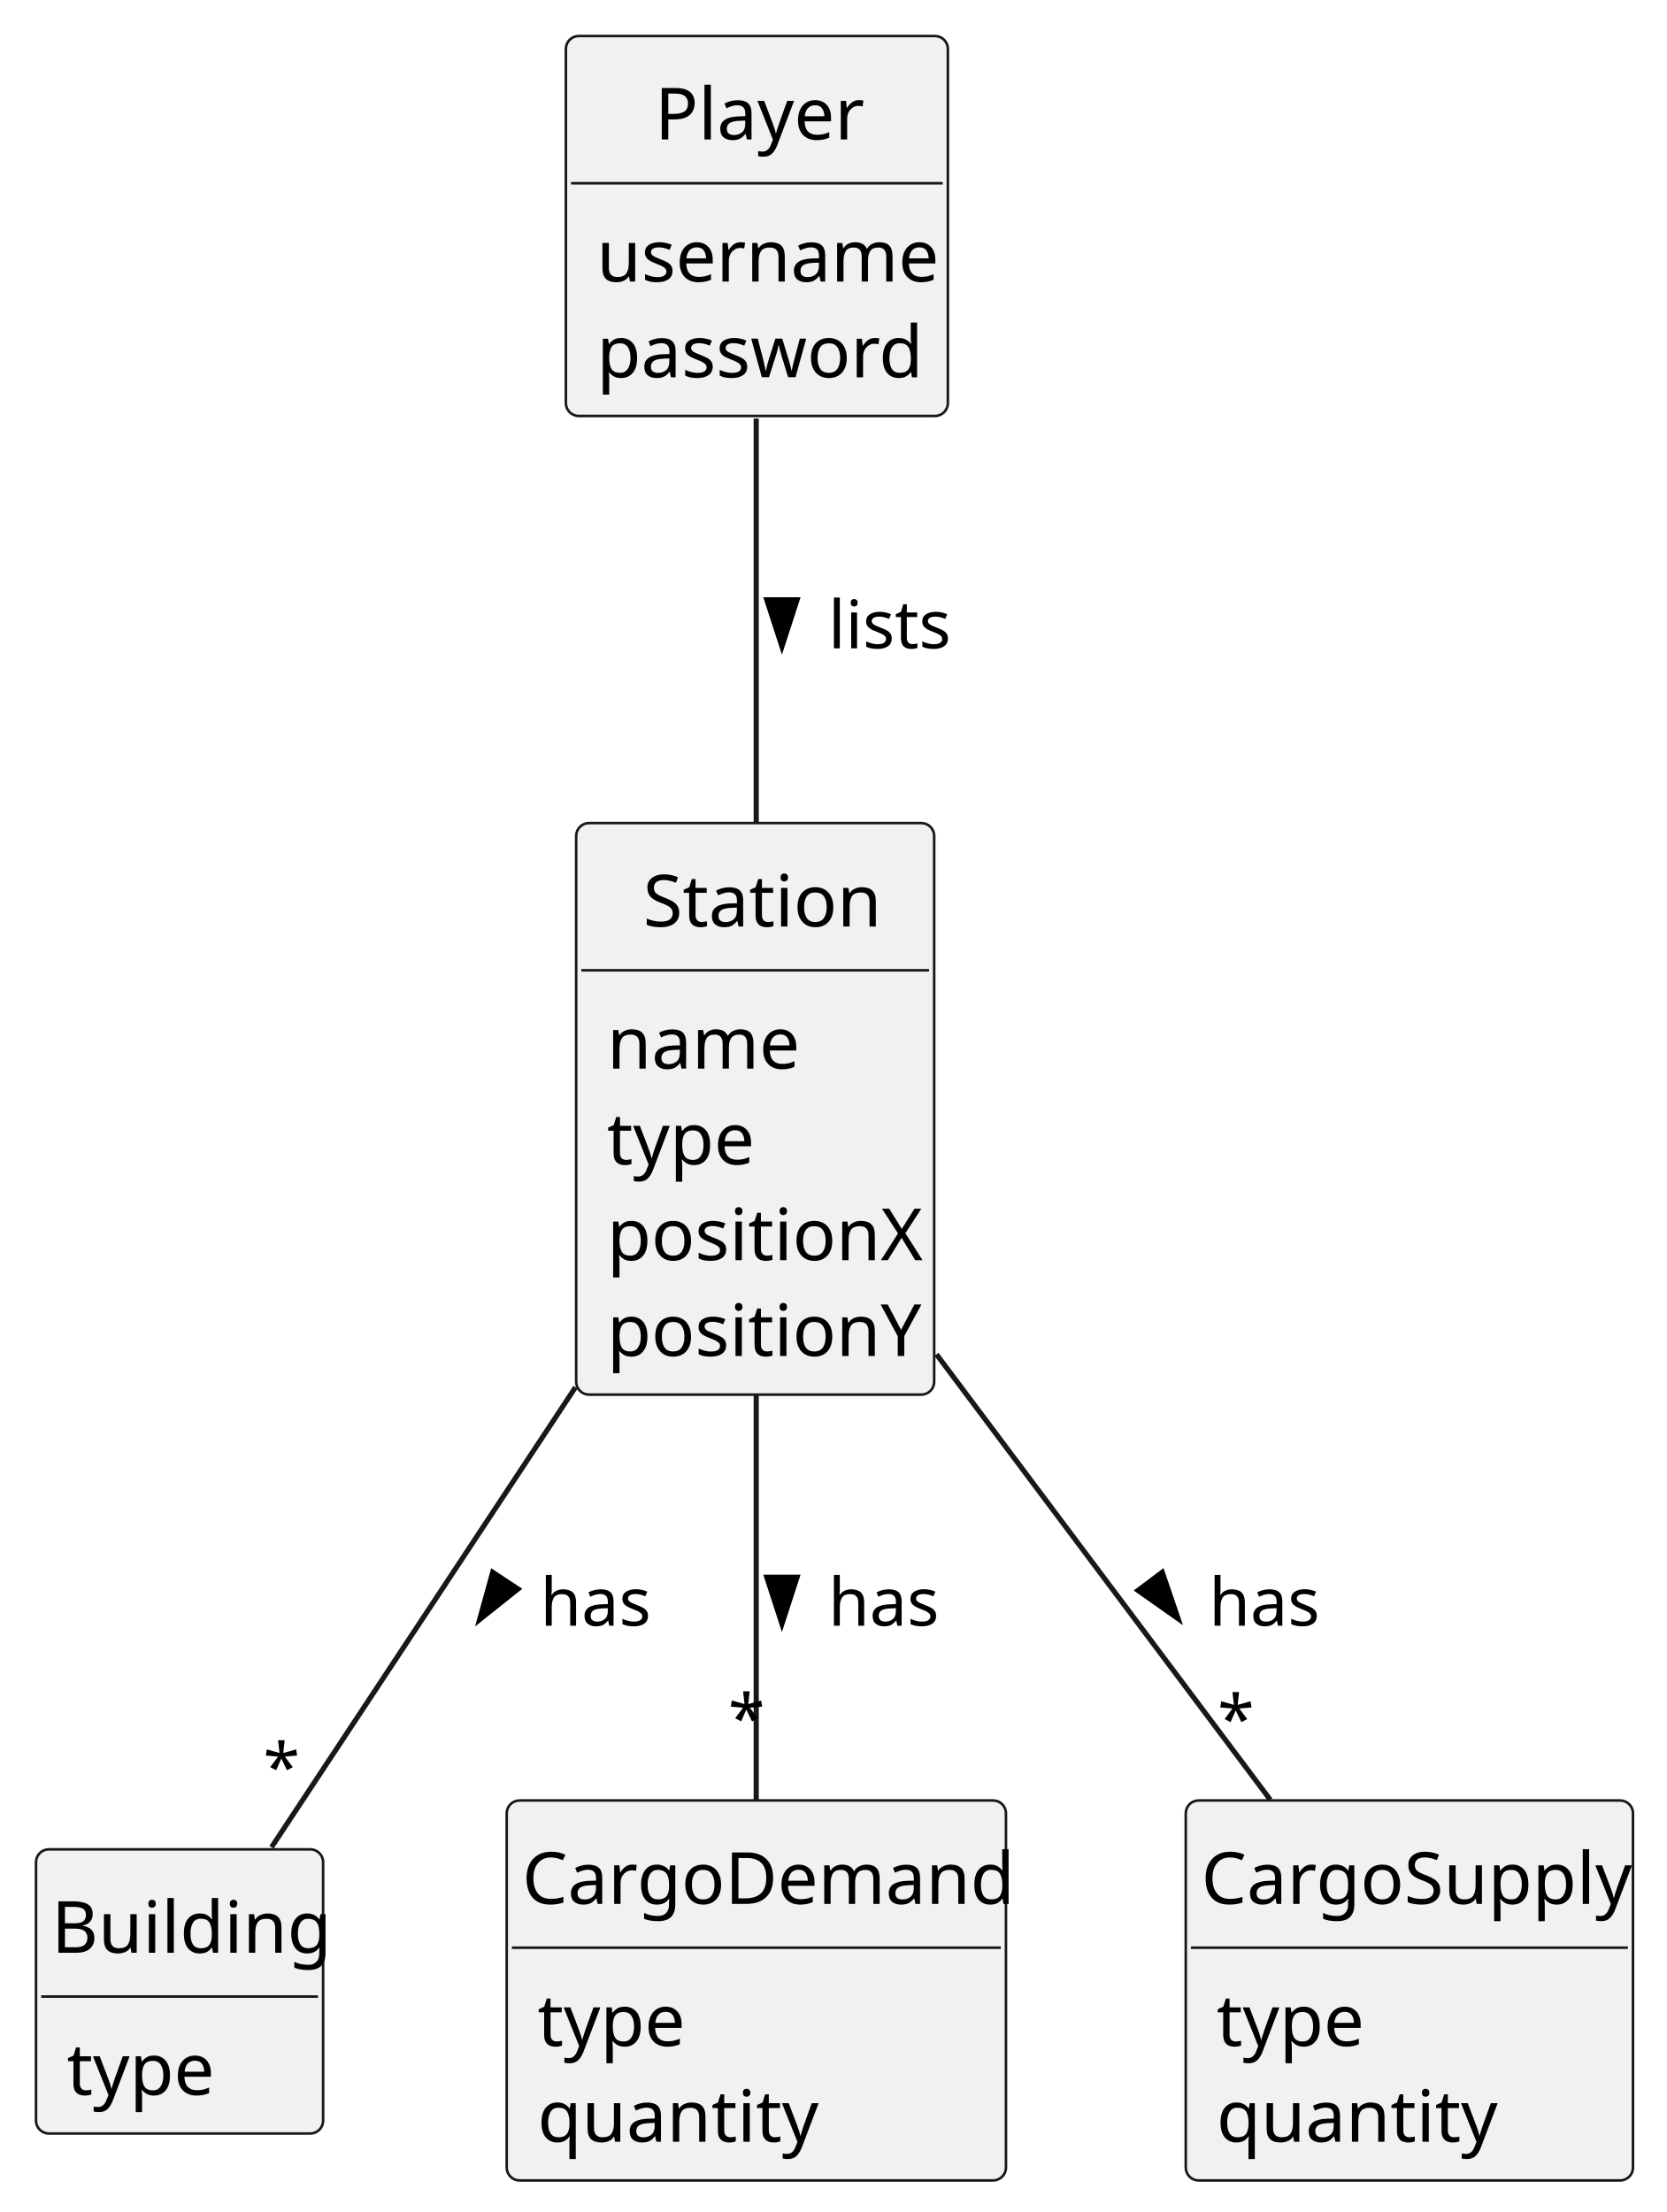
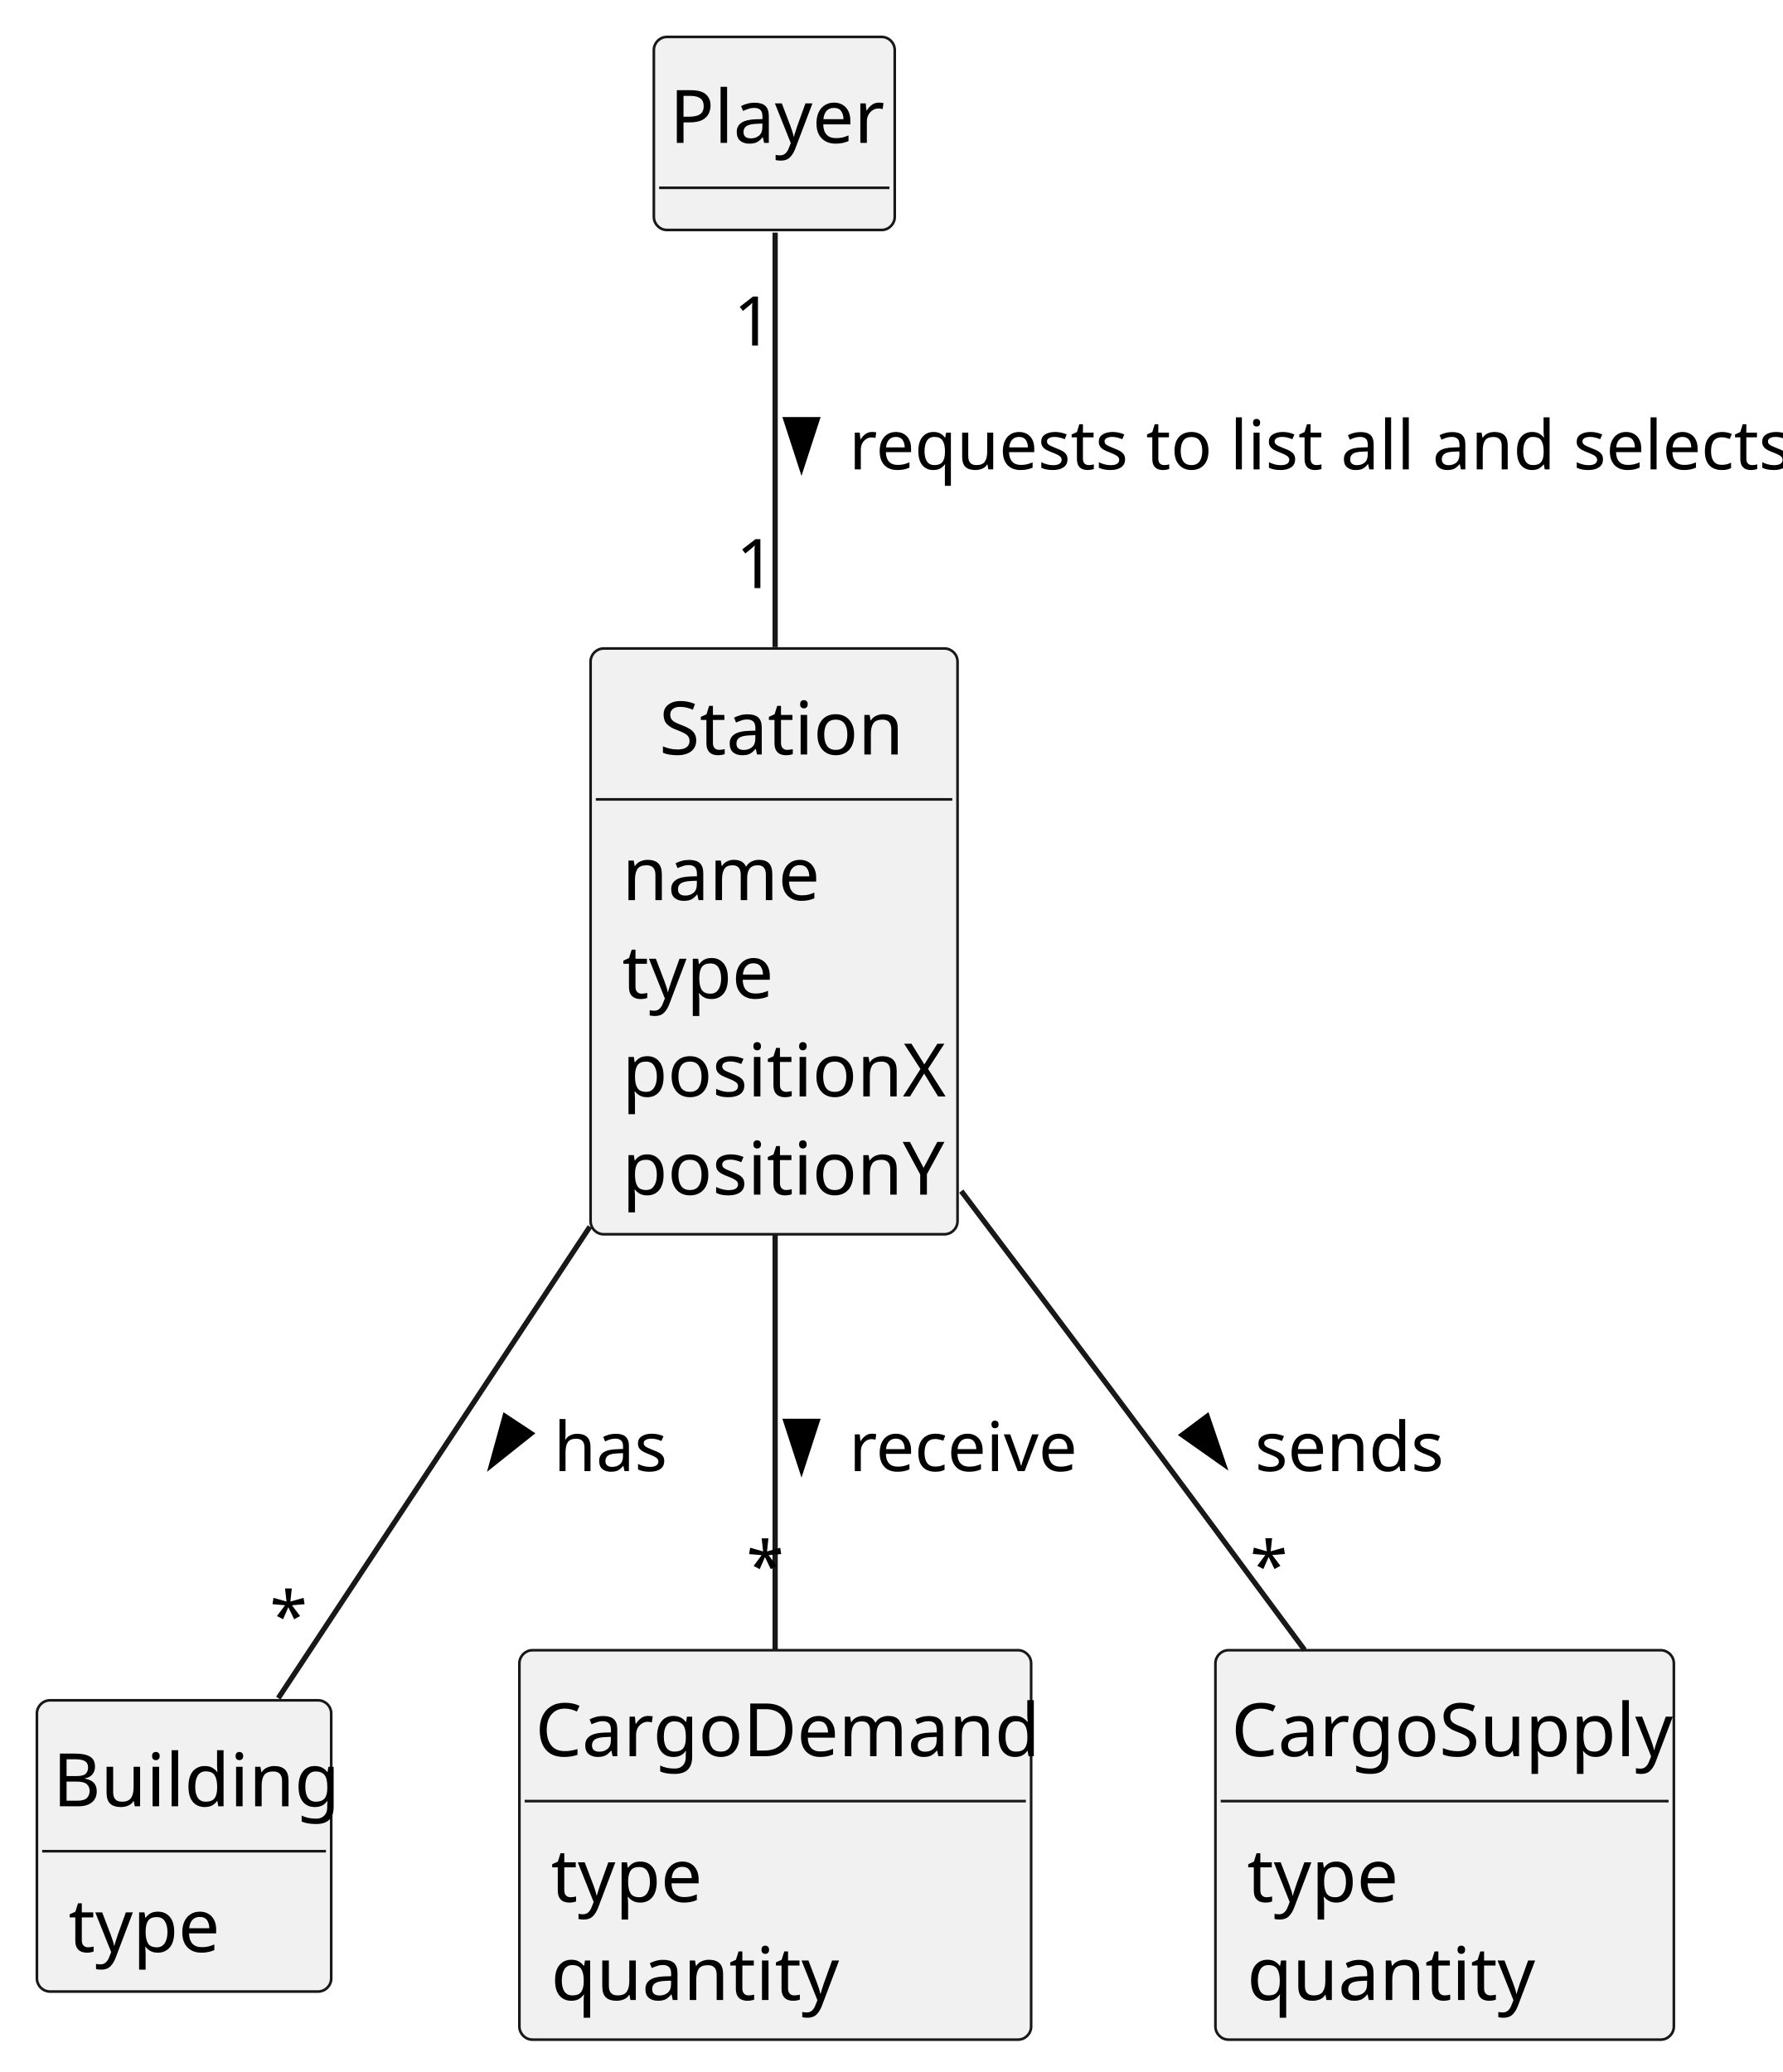
- <svg xmlns="http://www.w3.org/2000/svg" contentStyleType="text/css" height="430px" preserveAspectRatio="none" style="width:324px;height:430px;background:#FFFFFF;" version="1.1" viewBox="0 0 324 430" width="324px" zoomAndPan="magnify">
+ <svg xmlns="http://www.w3.org/2000/svg" contentStyleType="text/css" height="393px" preserveAspectRatio="none" style="width:338px;height:393px;background:#FFFFFF;" version="1.1" viewBox="0 0 338 393" width="338px" zoomAndPan="magnify">
  <defs />
  <g>
    <g id="elem_Player">
-       <rect codeLine="17" fill="#F1F1F1" height="73.863" id="Player" rx="2.5" ry="2.5" style="stroke:#181818;stroke-width:0.5;" width="74.255" x="110" y="7" />
-       <text fill="#000000" font-family="sans-serif" font-size="14" lengthAdjust="spacing" textLength="39.683" x="127.286" y="27.107">Player</text>
-       <line style="stroke:#181818;stroke-width:0.5;" x1="111" x2="183.255" y1="35.621" y2="35.621" />
-       <text fill="#000000" font-family="sans-serif" font-size="14" lengthAdjust="spacing" textLength="62.255" x="116" y="54.728">username</text>
-       <text fill="#000000" font-family="sans-serif" font-size="14" lengthAdjust="spacing" textLength="59.917" x="116" y="73.35">password</text>
+       <rect codeLine="17" fill="#F1F1F1" height="36.621" id="Player" rx="2.5" ry="2.5" style="stroke:#181818;stroke-width:0.5;" width="45.683" x="124" y="7" />
+       <text fill="#000000" font-family="sans-serif" font-size="14" lengthAdjust="spacing" textLength="39.683" x="127" y="27.107">Player</text>
+       <line style="stroke:#181818;stroke-width:0.5;" x1="125" x2="168.683" y1="35.621" y2="35.621" />
    </g>
    <g id="elem_Station">
-       <rect codeLine="22" fill="#F1F1F1" height="111.106" id="Station" rx="2.5" ry="2.5" style="stroke:#181818;stroke-width:0.5;" width="69.593" x="112" y="160" />
-       <text fill="#000000" font-family="sans-serif" font-size="14" lengthAdjust="spacing" textLength="43.586" x="125.003" y="180.107">Station</text>
-       <line style="stroke:#181818;stroke-width:0.5;" x1="113" x2="180.593" y1="188.621" y2="188.621" />
-       <text fill="#000000" font-family="sans-serif" font-size="14" lengthAdjust="spacing" textLength="35.02" x="118" y="207.728">name</text>
-       <text fill="#000000" font-family="sans-serif" font-size="14" lengthAdjust="spacing" textLength="26.462" x="118" y="226.35">type</text>
-       <text fill="#000000" font-family="sans-serif" font-size="14" lengthAdjust="spacing" textLength="57.593" x="118" y="244.971">positionX</text>
-       <text fill="#000000" font-family="sans-serif" font-size="14" lengthAdjust="spacing" textLength="57.593" x="118" y="263.592">positionY</text>
+       <rect codeLine="20" fill="#F1F1F1" height="111.106" id="Station" rx="2.5" ry="2.5" style="stroke:#181818;stroke-width:0.5;" width="69.593" x="112" y="123" />
+       <text fill="#000000" font-family="sans-serif" font-size="14" lengthAdjust="spacing" textLength="43.586" x="125.003" y="143.107">Station</text>
+       <line style="stroke:#181818;stroke-width:0.5;" x1="113" x2="180.593" y1="151.621" y2="151.621" />
+       <text fill="#000000" font-family="sans-serif" font-size="14" lengthAdjust="spacing" textLength="35.02" x="118" y="170.728">name</text>
+       <text fill="#000000" font-family="sans-serif" font-size="14" lengthAdjust="spacing" textLength="26.462" x="118" y="189.35">type</text>
+       <text fill="#000000" font-family="sans-serif" font-size="14" lengthAdjust="spacing" textLength="57.593" x="118" y="207.971">positionX</text>
+       <text fill="#000000" font-family="sans-serif" font-size="14" lengthAdjust="spacing" textLength="57.593" x="118" y="226.592">positionY</text>
    </g>
    <g id="elem_Building">
-       <rect codeLine="29" fill="#F1F1F1" height="55.242" id="Building" rx="2.5" ry="2.5" style="stroke:#181818;stroke-width:0.5;" width="55.813" x="7" y="359.5" />
-       <text fill="#000000" font-family="sans-serif" font-size="14" lengthAdjust="spacing" textLength="49.813" x="10" y="379.607">Building</text>
-       <line style="stroke:#181818;stroke-width:0.5;" x1="8" x2="61.813" y1="388.121" y2="388.121" />
-       <text fill="#000000" font-family="sans-serif" font-size="14" lengthAdjust="spacing" textLength="26.462" x="13" y="407.228">type</text>
+       <rect codeLine="27" fill="#F1F1F1" height="55.242" id="Building" rx="2.5" ry="2.5" style="stroke:#181818;stroke-width:0.5;" width="55.813" x="7" y="322.5" />
+       <text fill="#000000" font-family="sans-serif" font-size="14" lengthAdjust="spacing" textLength="49.813" x="10" y="342.607">Building</text>
+       <line style="stroke:#181818;stroke-width:0.5;" x1="8" x2="61.813" y1="351.121" y2="351.121" />
+       <text fill="#000000" font-family="sans-serif" font-size="14" lengthAdjust="spacing" textLength="26.462" x="13" y="370.228">type</text>
    </g>
    <g id="elem_CargoDemand">
-       <rect codeLine="33" fill="#F1F1F1" height="73.863" id="CargoDemand" rx="2.5" ry="2.5" style="stroke:#181818;stroke-width:0.5;" width="97.048" x="98.5" y="350" />
-       <text fill="#000000" font-family="sans-serif" font-size="14" lengthAdjust="spacing" textLength="91.048" x="101.5" y="370.107">CargoDemand</text>
-       <line style="stroke:#181818;stroke-width:0.5;" x1="99.5" x2="194.548" y1="378.621" y2="378.621" />
-       <text fill="#000000" font-family="sans-serif" font-size="14" lengthAdjust="spacing" textLength="26.462" x="104.5" y="397.728">type</text>
-       <text fill="#000000" font-family="sans-serif" font-size="14" lengthAdjust="spacing" textLength="49.034" x="104.5" y="416.35">quantity</text>
+       <rect codeLine="31" fill="#F1F1F1" height="73.863" id="CargoDemand" rx="2.5" ry="2.5" style="stroke:#181818;stroke-width:0.5;" width="97.048" x="98.5" y="313" />
+       <text fill="#000000" font-family="sans-serif" font-size="14" lengthAdjust="spacing" textLength="91.048" x="101.5" y="333.107">CargoDemand</text>
+       <line style="stroke:#181818;stroke-width:0.5;" x1="99.5" x2="194.548" y1="341.621" y2="341.621" />
+       <text fill="#000000" font-family="sans-serif" font-size="14" lengthAdjust="spacing" textLength="26.462" x="104.5" y="360.728">type</text>
+       <text fill="#000000" font-family="sans-serif" font-size="14" lengthAdjust="spacing" textLength="49.034" x="104.5" y="379.35">quantity</text>
    </g>
    <g id="elem_CargoSupply">
-       <rect codeLine="37" fill="#F1F1F1" height="73.863" id="CargoSupply" rx="2.5" ry="2.5" style="stroke:#181818;stroke-width:0.5;" width="86.938" x="230.5" y="350" />
-       <text fill="#000000" font-family="sans-serif" font-size="14" lengthAdjust="spacing" textLength="80.938" x="233.5" y="370.107">CargoSupply</text>
-       <line style="stroke:#181818;stroke-width:0.5;" x1="231.5" x2="316.438" y1="378.621" y2="378.621" />
-       <text fill="#000000" font-family="sans-serif" font-size="14" lengthAdjust="spacing" textLength="26.462" x="236.5" y="397.728">type</text>
-       <text fill="#000000" font-family="sans-serif" font-size="14" lengthAdjust="spacing" textLength="49.034" x="236.5" y="416.35">quantity</text>
+       <rect codeLine="35" fill="#F1F1F1" height="73.863" id="CargoSupply" rx="2.5" ry="2.5" style="stroke:#181818;stroke-width:0.5;" width="86.938" x="230.5" y="313" />
+       <text fill="#000000" font-family="sans-serif" font-size="14" lengthAdjust="spacing" textLength="80.938" x="233.5" y="333.107">CargoSupply</text>
+       <line style="stroke:#181818;stroke-width:0.5;" x1="231.5" x2="316.438" y1="341.621" y2="341.621" />
+       <text fill="#000000" font-family="sans-serif" font-size="14" lengthAdjust="spacing" textLength="26.462" x="236.5" y="360.728">type</text>
+       <text fill="#000000" font-family="sans-serif" font-size="14" lengthAdjust="spacing" textLength="49.034" x="236.5" y="379.35">quantity</text>
    </g>
    <g id="link_Player_Station">
-       <path codeLine="42" d="M147,81.36 C147,104.22 147,134.14 147,159.83 " fill="none" id="Player-Station" style="stroke:#181818;stroke-width:1.0;" />
-       <polygon fill="#000000" points="152,125.645,154.939,116.6,149.061,116.6,152,125.645" style="stroke:#000000;stroke-width:1.0;" />
-       <text fill="#000000" font-family="sans-serif" font-size="13" lengthAdjust="spacing" textLength="22.388" x="161" y="126.028">lists</text>
+       <path codeLine="40" d="M147,44.12 C147,63.33 147,95.05 147,122.74 " fill="none" id="Player-Station" style="stroke:#181818;stroke-width:1.0;" />
+       <polygon fill="#000000" points="152,88.645,154.939,79.6,149.061,79.6,152,88.645" style="stroke:#000000;stroke-width:1.0;" />
+       <text fill="#000000" font-family="sans-serif" font-size="13" lengthAdjust="spacing" textLength="169.806" x="161" y="89.028">requests to list all and selects</text>
+       <text fill="#000000" font-family="sans-serif" font-size="13" lengthAdjust="spacing" textLength="7.23" x="139.133" y="65.527">1</text>
+       <text fill="#000000" font-family="sans-serif" font-size="13" lengthAdjust="spacing" textLength="7.23" x="139.592" y="111.547">1</text>
    </g>
    <g id="link_Station_Building">
-       <path codeLine="43" d="M111.87,269.67 C92.24,299.37 68.62,335.13 52.78,359.09 " fill="none" id="Station-Building" style="stroke:#181818;stroke-width:1.0;" />
-       <polygon fill="#000000" points="93.243,314.817,100.682,308.891,95.778,305.65,93.243,314.817" style="stroke:#000000;stroke-width:1.0;" />
-       <text fill="#000000" font-family="sans-serif" font-size="13" lengthAdjust="spacing" textLength="20.96" x="105" y="316.028">has</text>
-       <text fill="#000000" font-family="sans-serif" font-size="13" lengthAdjust="spacing" textLength="5.059" x="51.149" y="348.159">*</text>
+       <path codeLine="41" d="M111.87,232.67 C92.24,262.37 68.62,298.13 52.78,322.09 " fill="none" id="Station-Building" style="stroke:#181818;stroke-width:1.0;" />
+       <polygon fill="#000000" points="93.243,277.817,100.682,271.891,95.778,268.65,93.243,277.817" style="stroke:#000000;stroke-width:1.0;" />
+       <text fill="#000000" font-family="sans-serif" font-size="13" lengthAdjust="spacing" textLength="20.96" x="105" y="279.028">has</text>
+       <text fill="#000000" font-family="sans-serif" font-size="13" lengthAdjust="spacing" textLength="5.059" x="51.149" y="311.159">*</text>
    </g>
    <g id="link_Station_CargoSupply">
-       <path codeLine="44" d="M182.04,263.27 C202.52,290.6 227.99,324.59 246.93,349.87 " fill="none" id="Station-CargoSupply" style="stroke:#181818;stroke-width:1.0;" />
-       <polygon fill="#000000" points="228.998,314.647,225.926,305.646,221.222,309.171,228.998,314.647" style="stroke:#000000;stroke-width:1.0;" />
-       <text fill="#000000" font-family="sans-serif" font-size="13" lengthAdjust="spacing" textLength="20.96" x="235" y="316.028">has</text>
-       <text fill="#000000" font-family="sans-serif" font-size="13" lengthAdjust="spacing" textLength="5.059" x="236.674" y="338.809">*</text>
+       <path codeLine="42" d="M182.3,225.92 C191.65,238.28 201.73,251.63 211,264 C223.01,280.02 236.21,297.81 247.41,312.96 " fill="none" id="Station-CargoSupply" style="stroke:#181818;stroke-width:1.0;" />
+       <polygon fill="#000000" points="231.995,277.649,228.93,268.646,224.224,272.167,231.995,277.649" style="stroke:#000000;stroke-width:1.0;" />
+       <text fill="#000000" font-family="sans-serif" font-size="13" lengthAdjust="spacing" textLength="34.69" x="238" y="279.028">sends</text>
+       <text fill="#000000" font-family="sans-serif" font-size="13" lengthAdjust="spacing" textLength="5.059" x="237.058" y="301.631">*</text>
    </g>
    <g id="link_Station_CargoDemand">
-       <path codeLine="45" d="M147,271.06 C147,296.9 147,327.05 147,349.98 " fill="none" id="Station-CargoDemand" style="stroke:#181818;stroke-width:1.0;" />
-       <polygon fill="#000000" points="152,315.646,154.939,306.6,149.061,306.6,152,315.646" style="stroke:#000000;stroke-width:1.0;" />
-       <text fill="#000000" font-family="sans-serif" font-size="13" lengthAdjust="spacing" textLength="20.96" x="161" y="316.028">has</text>
-       <text fill="#000000" font-family="sans-serif" font-size="13" lengthAdjust="spacing" textLength="5.059" x="141.54" y="338.655">*</text>
+       <path codeLine="43" d="M147,234.06 C147,259.9 147,290.05 147,312.98 " fill="none" id="Station-CargoDemand" style="stroke:#181818;stroke-width:1.0;" />
+       <polygon fill="#000000" points="152,278.646,154.939,269.6,149.061,269.6,152,278.646" style="stroke:#000000;stroke-width:1.0;" />
+       <text fill="#000000" font-family="sans-serif" font-size="13" lengthAdjust="spacing" textLength="41.907" x="161" y="279.028">receive</text>
+       <text fill="#000000" font-family="sans-serif" font-size="13" lengthAdjust="spacing" textLength="5.059" x="141.54" y="301.655">*</text>
    </g>
  </g>
</svg>
